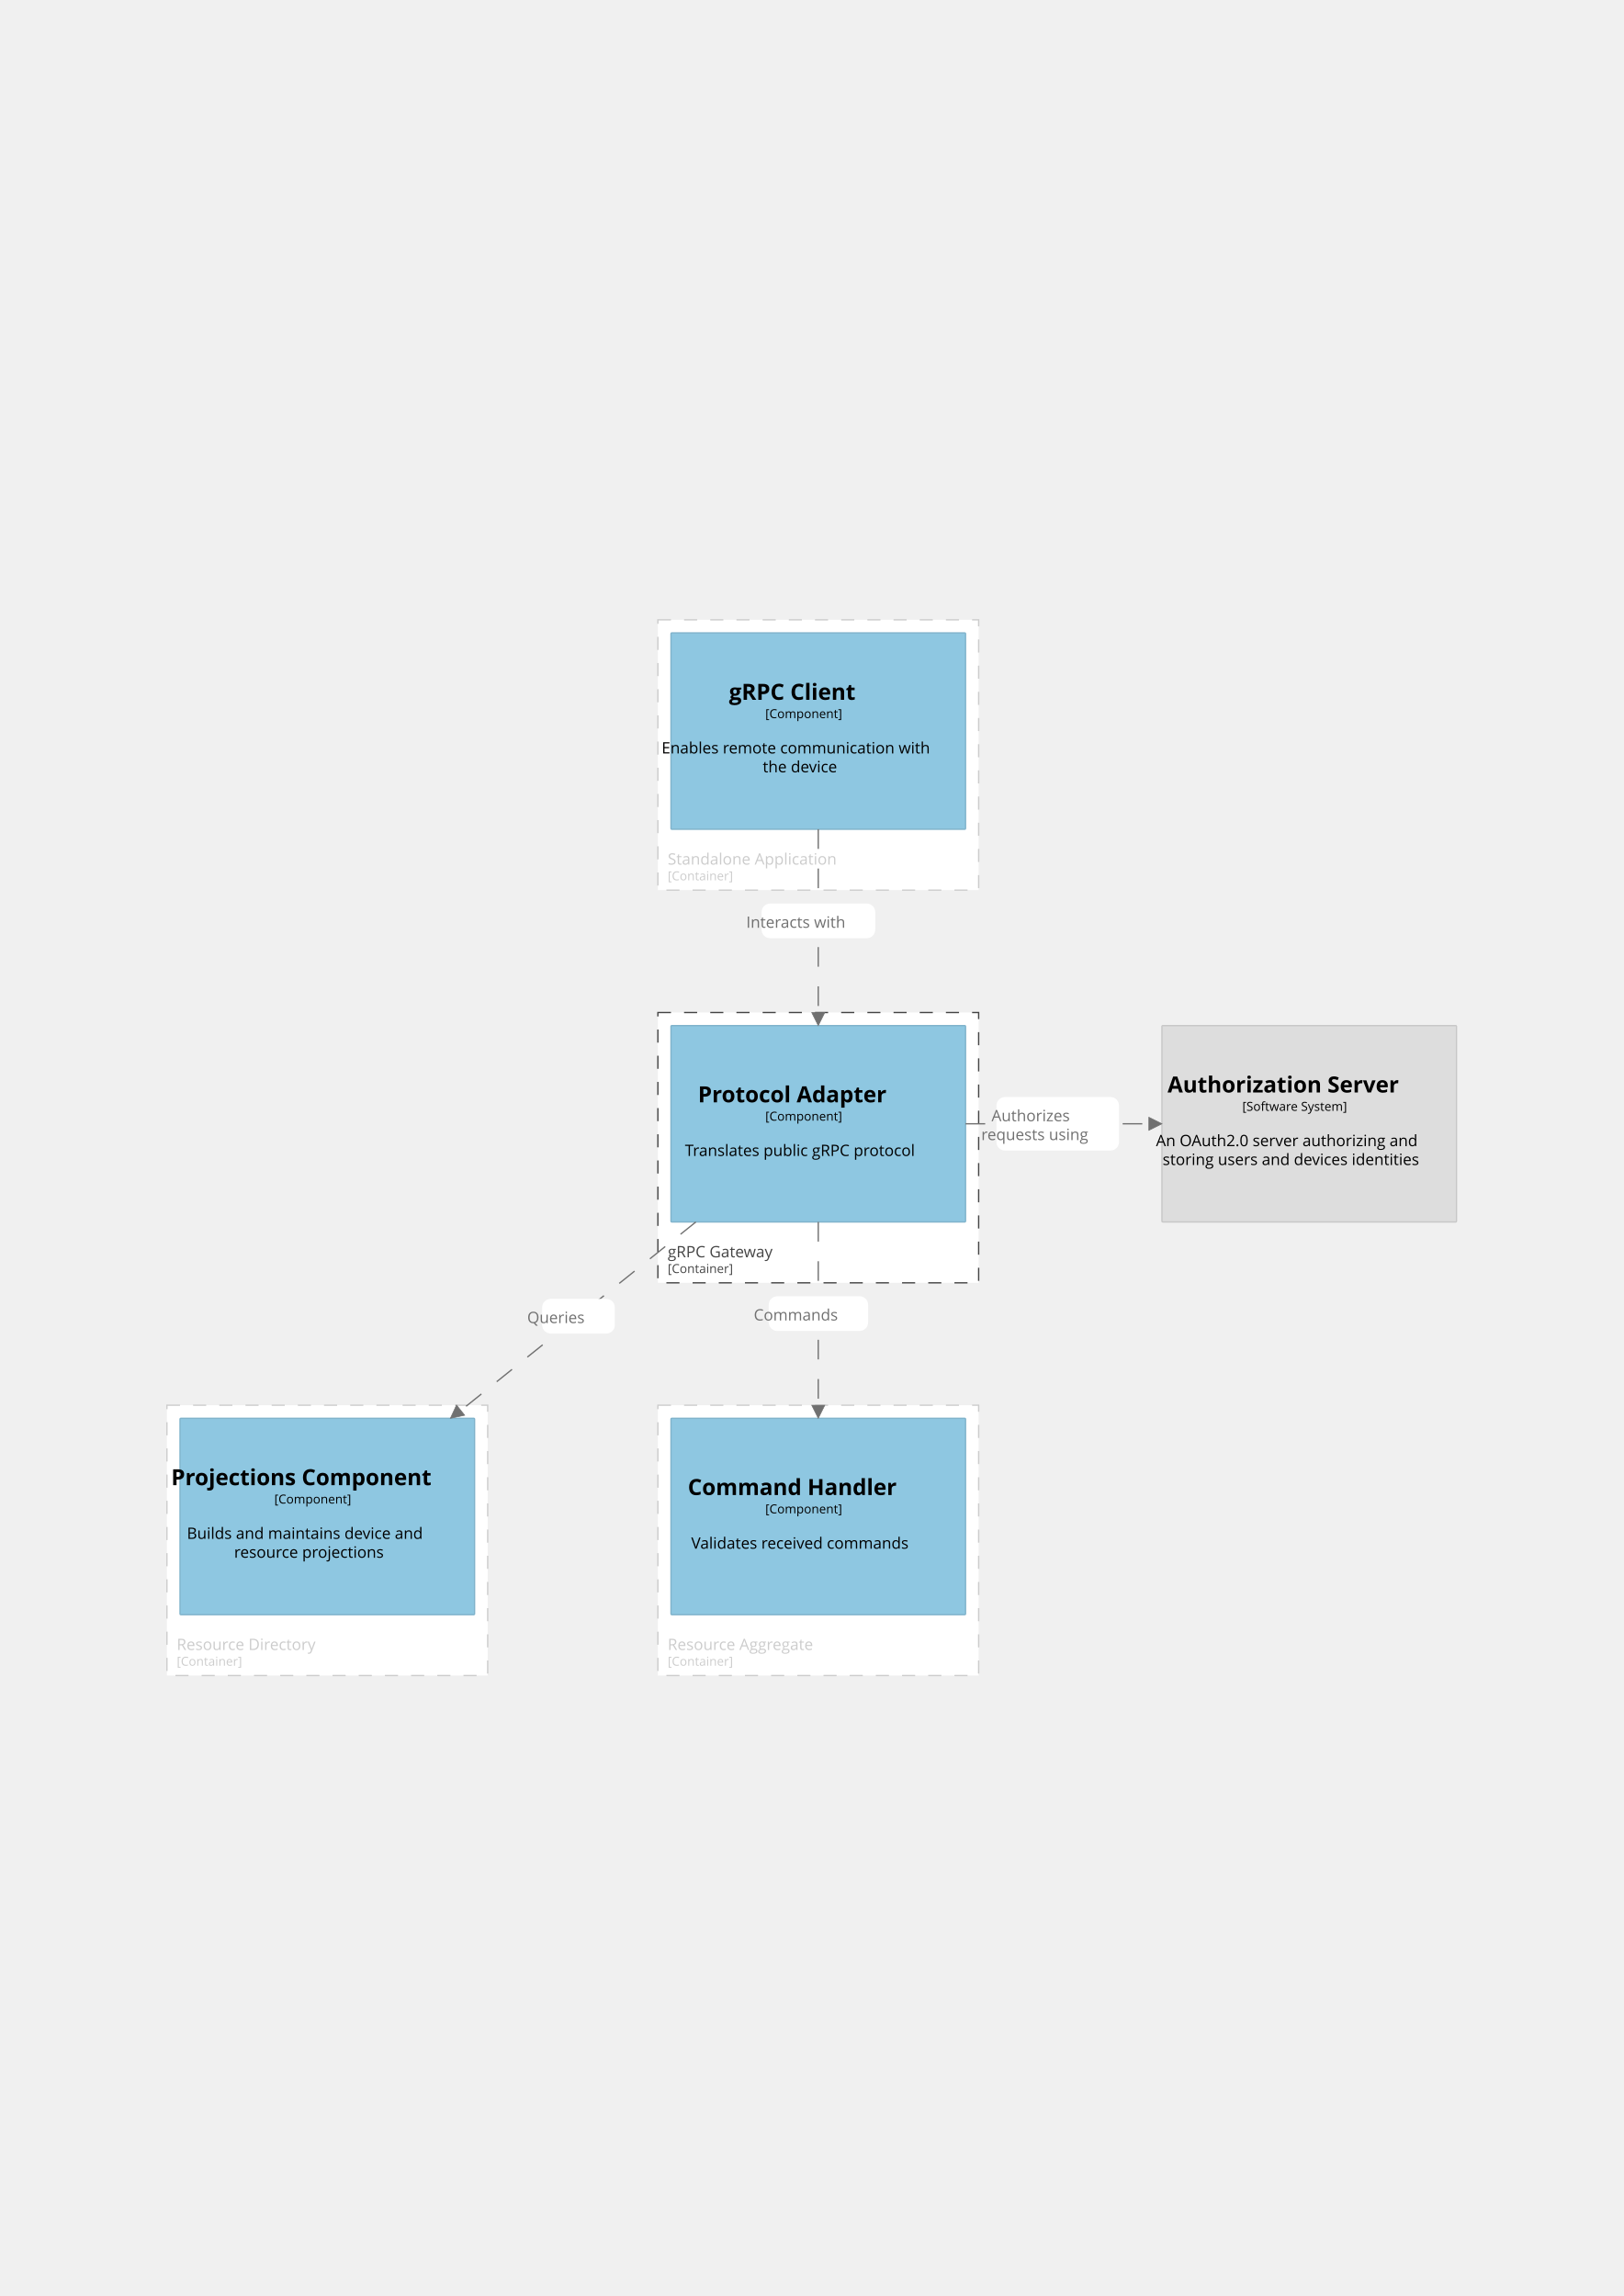
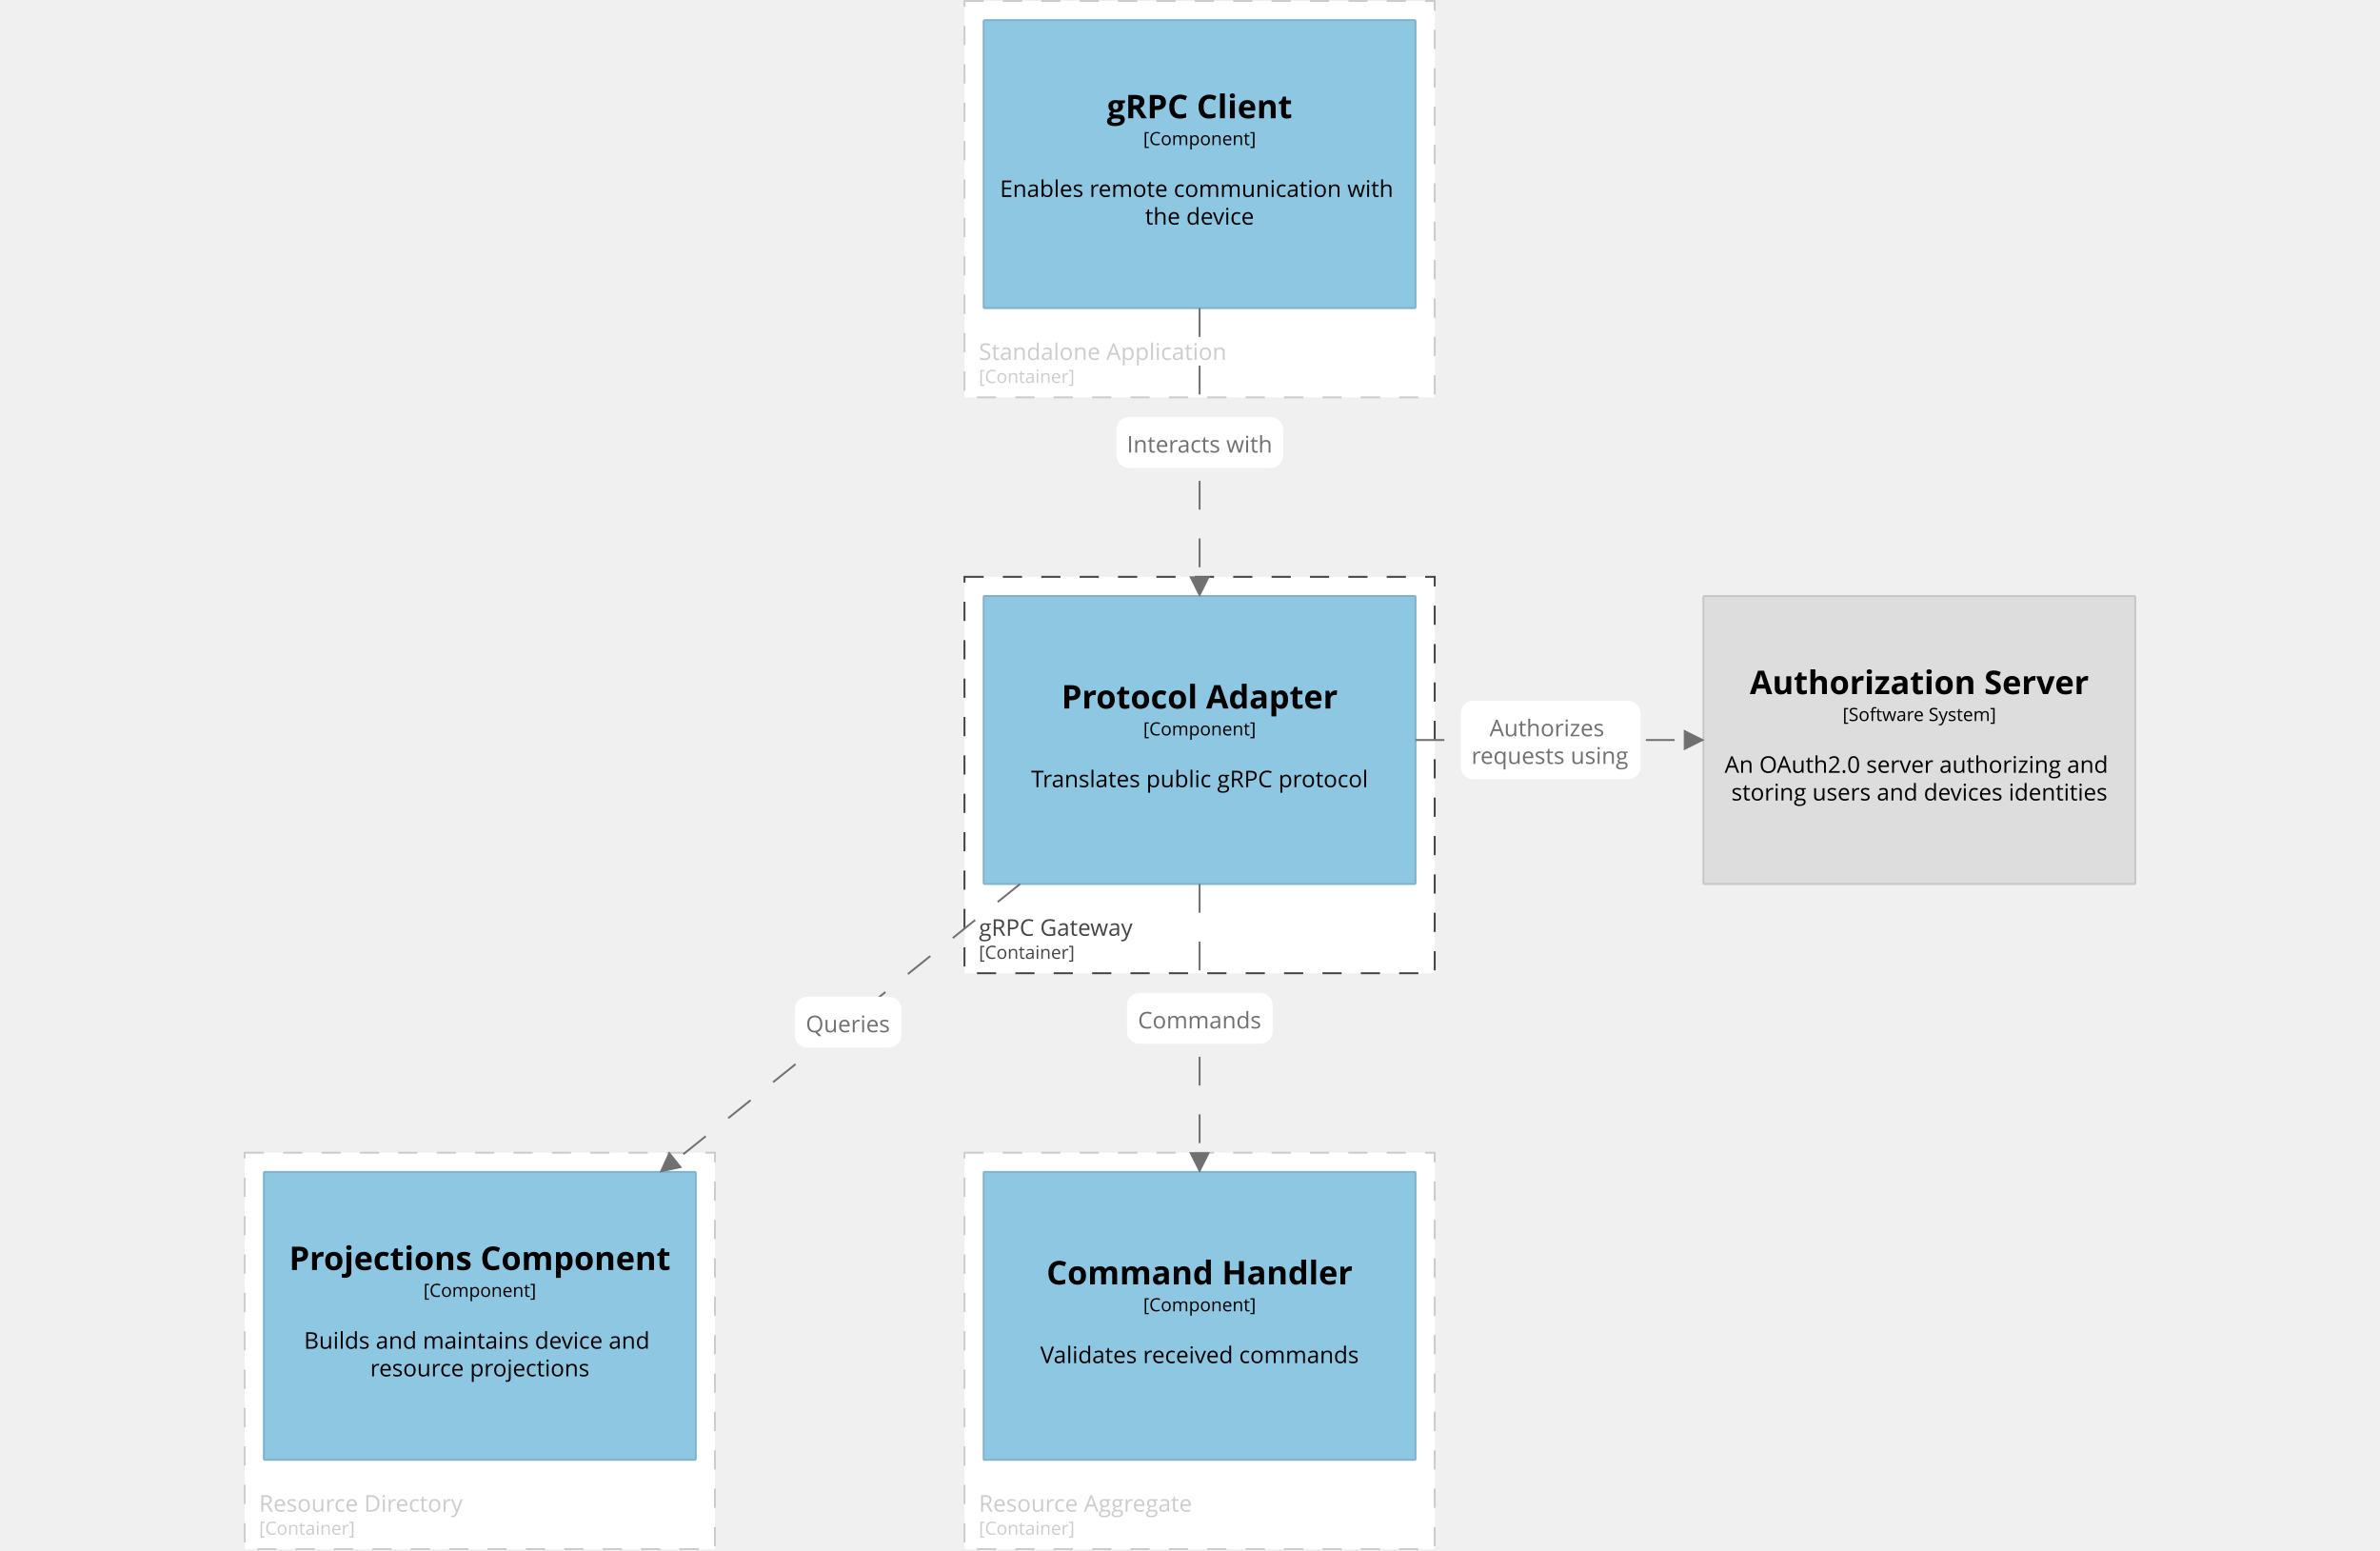
- <svg xmlns="http://www.w3.org/2000/svg" version="1.1" viewBox="0 0 2480 3508" style="background: #ffffff">
-   <g id="v-3" transform="matrix(1,0,0,1,0,0)">
-     <g id="j_436" transform="translate(20,3463)">
-       <g id="v-6936">
-         <text id="v-6937" font-size="22px" y="0.8em" xml:space="preserve" font-weight="normal" text-anchor="start" fill="#777777" pointer-events="none" font-family="Open Sans" transform="matrix(1,0,0,1,0,0)" display="none">
-           <tspan id="v-6938" dy="0em" x="0">Wednesday, December 16, 2020, 10:49 AM Central European Standard Time</tspan>
+ <svg xmlns="http://www.w3.org/2000/svg" viewBox="0 0 2480 1615">
+   <g transform="translate(1005 601)">
+     <rect width="490" height="413" rx="0" ry="0" fill="#fff" stroke="#444" stroke-width="2" stroke-dasharray="20, 20" pointer-events="none" />
+     <text font-size="24" y="374" fill="#444" x="10" pointer-events="visible" font-family="'Open Sans'" transform="translate(15)">
+       <tspan dy="0em" x="0">gRPC Gateway</tspan>
+     </text>
+     <text font-size="19" y="398" fill="#444" x="10" pointer-events="visible" font-family="'Open Sans'" transform="translate(15)">
+       <tspan dy="0em" x="0">[Container]</tspan>
+     </text>
+   </g>
+   <g transform="translate(1005 1)">
+     <rect width="490" height="413" rx="0" ry="0" fill="#fff" stroke="#ccc" stroke-width="2" stroke-dasharray="20, 20" pointer-events="none" />
+     <text font-size="24" y="374" fill="#ccc" x="10" pointer-events="visible" font-family="'Open Sans'" transform="translate(15)">
+       <tspan dy="0em" x="0">Standalone Application</tspan>
+     </text>
+     <text font-size="19" y="398" fill="#ccc" x="10" pointer-events="visible" font-family="'Open Sans'" transform="translate(15)">
+       <tspan dy="0em" x="0">[Container]</tspan>
+     </text>
+   </g>
+   <g transform="translate(1005 1201)">
+     <rect width="490" height="413" rx="0" ry="0" fill="#fff" stroke="#ccc" stroke-width="2" stroke-dasharray="20, 20" pointer-events="none" />
+     <text font-size="24" y="374" fill="#ccc" x="10" pointer-events="visible" font-family="'Open Sans'" transform="translate(15)">
+       <tspan dy="0em" x="0">Resource Aggregate</tspan>
+     </text>
+     <text font-size="19" y="398" fill="#ccc" x="10" pointer-events="visible" font-family="'Open Sans'" transform="translate(15)">
+       <tspan dy="0em" x="0">[Container]</tspan>
+     </text>
+   </g>
+   <g transform="translate(255 1201)">
+     <rect width="490" height="413" rx="0" ry="0" fill="#fff" stroke="#ccc" stroke-width="2" stroke-dasharray="20, 20" pointer-events="none" />
+     <text font-size="24" y="374" fill="#ccc" x="10" pointer-events="visible" font-family="'Open Sans'" transform="translate(15)">
+       <tspan dy="0em" x="0">Resource Directory</tspan>
+     </text>
+     <text font-size="19" y="398" fill="#ccc" x="10" pointer-events="visible" font-family="'Open Sans'" transform="translate(15)">
+       <tspan dy="0em" x="0">[Container]</tspan>
+     </text>
+   </g>
+   <g transform="translate(275 1221)">
+     <rect rx="1" ry="1" stroke="#80b3cb" stroke-width="2" pointer-events="visiblePainted" fill="#8ec7e1" width="450" height="300" />
+     <text font-size="34" y=".8em" font-weight="bold" text-anchor="middle" pointer-events="visible" font-family="'Open Sans'" transform="translate(225 75)">
+       <tspan dy="0em" x="0">Projections Component</tspan>
+     </text>
+     <text font-size="19" y=".8em" text-anchor="middle" font-family="'Open Sans'" transform="translate(225 115)">
+       <tspan dy="0em" x="0">[Component]</tspan>
+     </text>
+     <text font-size="24" y=".8em" text-anchor="middle" font-family="'Open Sans'" transform="translate(225 165)">
+       <tspan dy="0em" x="0">Builds and maintains device and</tspan>
+       <tspan dy="1.2em" x="0">resource projections</tspan>
+     </text>
+     <image />
+   </g>
+   <g transform="translate(1025 621)">
+     <rect rx="1" ry="1" stroke="#80b3cb" stroke-width="2" pointer-events="visiblePainted" fill="#8ec7e1" width="450" height="300" />
+     <text font-size="34" y=".8em" font-weight="bold" text-anchor="middle" pointer-events="visible" font-family="'Open Sans'" transform="translate(225 90)">
+       <tspan dy="0em" x="0">Protocol Adapter</tspan>
+     </text>
+     <text font-size="19" y=".8em" text-anchor="middle" font-family="'Open Sans'" transform="translate(225 130)">
+       <tspan dy="0em" x="0">[Component]</tspan>
+     </text>
+     <text font-size="24" y=".8em" text-anchor="middle" font-family="'Open Sans'" transform="translate(225 180)">
+       <tspan dy="0em" x="0">Translates public gRPC protocol</tspan>
+     </text>
+     <image />
+   </g>
+   <g transform="translate(1025 1221)">
+     <rect rx="1" ry="1" stroke="#80b3cb" stroke-width="2" pointer-events="visiblePainted" fill="#8ec7e1" width="450" height="300" />
+     <text font-size="34" y=".8em" font-weight="bold" text-anchor="middle" pointer-events="visible" font-family="'Open Sans'" transform="translate(225 90)">
+       <tspan dy="0em" x="0">Command Handler</tspan>
+     </text>
+     <text font-size="19" y=".8em" text-anchor="middle" font-family="'Open Sans'" transform="translate(225 130)">
+       <tspan dy="0em" x="0">[Component]</tspan>
+     </text>
+     <text font-size="24" y=".8em" text-anchor="middle" font-family="'Open Sans'" transform="translate(225 180)">
+       <tspan dy="0em" x="0">Validates received commands</tspan>
+     </text>
+     <image />
+   </g>
+   <g transform="translate(1775 621)">
+     <rect rx="1" ry="1" stroke="#c7c7c7" stroke-width="2" pointer-events="visiblePainted" fill="#ddd" width="450" height="300" />
+     <text font-size="34" y=".8em" font-weight="bold" text-anchor="middle" pointer-events="visible" font-family="'Open Sans'" transform="translate(225 75)">
+       <tspan dy="0em" x="0">Authorization Server</tspan>
+     </text>
+     <text font-size="19" y=".8em" text-anchor="middle" font-family="'Open Sans'" transform="translate(225 115)">
+       <tspan dy="0em" x="0">[Software System]</tspan>
+     </text>
+     <text font-size="24" y=".8em" text-anchor="middle" font-family="'Open Sans'" transform="translate(225 165)">
+       <tspan dy="0em" x="0">An OAuth2.0 server authorizing and</tspan>
+       <tspan dy="1.2em" x="0">storing users and devices identities</tspan>
+     </text>
+     <image />
+   </g>
+   <g transform="translate(1025 21)">
+     <rect rx="1" ry="1" stroke="#80b3cb" stroke-width="2" pointer-events="visiblePainted" fill="#8ec7e1" width="450" height="300" />
+     <text font-size="34" y=".8em" font-weight="bold" text-anchor="middle" pointer-events="visible" font-family="'Open Sans'" transform="translate(225 75)">
+       <tspan dy="0em" x="0">gRPC Client</tspan>
+     </text>
+     <text font-size="19" y=".8em" text-anchor="middle" font-family="'Open Sans'" transform="translate(225 115)">
+       <tspan dy="0em" x="0">[Component]</tspan>
+     </text>
+     <text font-size="24" y=".8em" text-anchor="middle" font-family="'Open Sans'" transform="translate(225 165)">
+       <tspan dy="0em" x="0">Enables remote communication with</tspan>
+       <tspan dy="1.2em" x="0">the device</tspan>
+     </text>
+     <image />
+   </g>
+   <g transform="translate(0 -946)">
+     <path stroke="#707070" stroke-width="2" stroke-dasharray="30, 30" fill="none" d="M1250 1867v280" />
+     <path fill="#707070" stroke="#707070" d="M1240 2147l10 20 10-20z" />
+     <path fill="none" d="M1250 1867v280" />
+     <g cursor="move">
+       <g transform="translate(1250 2007)" pointer-events="none">
+         <rect fill="#fff" rx="3" ry="3" stroke="#fff" stroke-width="20" width="131.9" height="33" transform="translate(-65.7 -16.5)" />
+         <text font-size="24" y=".8em" text-anchor="middle" fill="#707070" font-family="'Open Sans'" transform="translate(0 -8.7)">
+           <tspan dy="0em" x="0">Commands</tspan>
        </text>
      </g>
    </g>
-     <g id="j_435" transform="translate(20,3417)">
-       <g id="v-6932">
-         <text id="v-6933" font-size="36px" y="0.8em" xml:space="preserve" font-weight="normal" text-anchor="start" fill="#000000" pointer-events="none" font-family="Open Sans" transform="matrix(1,0,0,1,0,0)" display="none">
-           <tspan id="v-6934" dy="0em" x="0">Component diagram for plgd Cloud - gRPC Gateway</tspan>
+   </g>
+   <g transform="translate(0 -946)">
+     <path stroke="#707070" stroke-width="2" stroke-dasharray="30, 30" fill="none" d="M1063 1867l-359 288" />
+     <path fill="#707070" stroke="#707070" d="M697.37 2146.697L688 2167l21.864-4.685z" />
+     <path fill="none" d="M1063 1867l-359 288" />
+     <g cursor="move">
+       <g transform="translate(883.5 2011)" pointer-events="none">
+         <rect fill="#fff" rx="3" ry="3" stroke="#fff" stroke-width="20" width="91.05" height="33" transform="translate(-45.3 -16.5)" />
+         <text font-size="24" y=".8em" text-anchor="middle" fill="#707070" font-family="'Open Sans'" transform="translate(0 -8.7)">
+           <tspan dy="0em" x="0">Queries</tspan>
        </text>
      </g>
    </g>
-     <g id="j_422" transform="translate(1005,1547)" style="">
-       <g id="v-6736">
-         <rect id="v-6737" width="490" height="413" rx="0" ry="0" fill="#ffffff" stroke="#444444" stroke-width="2" stroke-dasharray="20,20" pointer-events="none" />
-         <text id="v-6738" font-size="24px" y="374" xml:space="preserve" font-weight="normal" fill="#444444" x="10" text-anchor="start" pointer-events="visible" font-family="Open Sans" transform="matrix(1,0,0,1,15,0)">
-           <tspan id="v-6740" dy="0em" x="0">gRPC Gateway</tspan>
-         </text>
-         <text id="v-6739" font-size="19px" y="398" xml:space="preserve" font-weight="normal" fill="#444444" x="10" text-anchor="start" pointer-events="visible" font-family="Open Sans" transform="matrix(1,0,0,1,15,0)">
-           <tspan id="v-6741" dy="0em" x="0">[Container]</tspan>
+   </g>
+   <g transform="translate(0 -946)">
+     <path stroke="#707070" stroke-width="2" stroke-dasharray="30, 30" fill="none" d="M1475 1717h280" />
+     <path fill="#707070" stroke="#707070" d="M1755 1727l20-10-20-10z" />
+     <path fill="none" d="M1475 1717h280" />
+     <g cursor="move">
+       <g transform="translate(1615 1717)" pointer-events="none">
+         <rect fill="#fff" rx="3" ry="3" stroke="#fff" stroke-width="20" width="167.25" height="61.8" transform="translate(-82.8 -30.9)" />
+         <text font-size="24" y=".8em" text-anchor="middle" fill="#707070" font-family="'Open Sans'" transform="translate(0 -23.1)">
+           <tspan dy="0em" x="0">Authorizes</tspan>
+           <tspan dy="1.2em" x="0">requests using</tspan>
        </text>
      </g>
    </g>
-     <g id="j_430" transform="translate(1005,947)" style="">
-       <g id="v-6831">
-         <rect id="v-6832" width="490" height="413" rx="0" ry="0" fill="#ffffff" stroke="#cccccc" stroke-width="2" stroke-dasharray="20,20" pointer-events="none" />
-         <text id="v-6833" font-size="24px" y="374" xml:space="preserve" font-weight="normal" fill="#cccccc" x="10" text-anchor="start" pointer-events="visible" font-family="Open Sans" transform="matrix(1,0,0,1,15,0)">
-           <tspan id="v-6835" dy="0em" x="0">Standalone Application</tspan>
-         </text>
-         <text id="v-6834" font-size="19px" y="398" xml:space="preserve" font-weight="normal" fill="#cccccc" x="10" text-anchor="start" pointer-events="visible" font-family="Open Sans" transform="matrix(1,0,0,1,15,0)">
-           <tspan id="v-6836" dy="0em" x="0">[Container]</tspan>
+   </g>
+   <g transform="translate(0 -946)">
+     <path stroke="#707070" stroke-width="2" stroke-dasharray="30, 30" fill="none" d="M1250 1267v280" />
+     <path fill="#707070" stroke="#707070" d="M1240 1547l10 20 10-20z" />
+     <path fill="none" d="M1250 1267v280" />
+     <g cursor="move">
+       <g transform="translate(1250 1407)" pointer-events="none">
+         <rect fill="#fff" rx="3" ry="3" stroke="#fff" stroke-width="20" width="153.65" height="33" transform="translate(-76.6 -16.5)" />
+         <text font-size="24" y=".8em" text-anchor="middle" fill="#707070" font-family="'Open Sans'" transform="translate(0 -8.7)">
+           <tspan dy="0em" x="0">Interacts with</tspan>
        </text>
      </g>
    </g>
-     <g id="j_427" transform="translate(1005,2147)" style="">
-       <g id="v-6793">
-         <rect id="v-6794" width="490" height="413" rx="0" ry="0" fill="#ffffff" stroke="#cccccc" stroke-width="2" stroke-dasharray="20,20" pointer-events="none" />
-         <text id="v-6795" font-size="24px" y="374" xml:space="preserve" font-weight="normal" fill="#cccccc" x="10" text-anchor="start" pointer-events="visible" font-family="Open Sans" transform="matrix(1,0,0,1,15,0)">
-           <tspan id="v-6797" dy="0em" x="0">Resource Aggregate</tspan>
-         </text>
-         <text id="v-6796" font-size="19px" y="398" xml:space="preserve" font-weight="normal" fill="#cccccc" x="10" text-anchor="start" pointer-events="visible" font-family="Open Sans" transform="matrix(1,0,0,1,15,0)">
-           <tspan id="v-6798" dy="0em" x="0">[Container]</tspan>
-         </text>
-       </g>
-     </g>
-     <g id="j_424" transform="translate(255,2147)" style="">
-       <g id="v-6759">
-         <rect id="v-6760" width="490" height="413" rx="0" ry="0" fill="#ffffff" stroke="#cccccc" stroke-width="2" stroke-dasharray="20,20" pointer-events="none" />
-         <text id="v-6761" font-size="24px" y="374" xml:space="preserve" font-weight="normal" fill="#cccccc" x="10" text-anchor="start" pointer-events="visible" font-family="Open Sans" transform="matrix(1,0,0,1,15,0)">
-           <tspan id="v-6763" dy="0em" x="0">Resource Directory</tspan>
-         </text>
-         <text id="v-6762" font-size="19px" y="398" xml:space="preserve" font-weight="normal" fill="#cccccc" x="10" text-anchor="start" pointer-events="visible" font-family="Open Sans" transform="matrix(1,0,0,1,15,0)">
-           <tspan id="v-6764" dy="0em" x="0">[Container]</tspan>
-         </text>
-       </g>
-     </g>
-     <g id="j_423" transform="translate(275,2167)" style="">
-       <g id="v-6747" style="opacity: 1;">
-         <rect id="v-6748" rx="1" ry="1" stroke="#80b3cb" stroke-width="2" pointer-events="visiblePainted" fill="#8ec7e1" width="450" height="300" />
-         <text id="v-6749" font-size="34" y="0.8em" xml:space="preserve" font-weight="bold" text-anchor="middle" pointer-events="visible" font-family="Open Sans" fill="#000000" transform="matrix(1,0,0,1,225,75)">
-           <tspan id="v-6754" dy="0em" x="0">Projections Component</tspan>
-         </text>
-         <text id="v-6750" font-size="19" y="0.8em" xml:space="preserve" text-anchor="middle" font-family="Open Sans" fill="#000000" transform="matrix(1,0,0,1,225,115)">
-           <tspan id="v-6755" dy="0em" x="0">[Component]</tspan>
-         </text>
-         <text id="v-6751" font-size="24" y="0.8em" xml:space="preserve" text-anchor="middle" font-family="Open Sans" fill="#000000" transform="matrix(1,0,0,1,225,165)">
-           <tspan id="v-6756" dy="0em" x="0">Builds and maintains device and</tspan>
-           <tspan id="v-6757" dy="1.2em" x="0">resource projections</tspan>
-         </text>
-         <text id="v-6752" font-weight="bold" text-anchor="middle" font-family="Open Sans" fill="#000000" font-size="24" transform="matrix(1,0,0,1,225,270)" y="0.8em" xml:space="preserve" display="none">
-           <tspan id="v-6765" dy="0em" x="0">#</tspan>
-         </text>
-         <image id="v-6753" />
-       </g>
-     </g>
-     <g id="j_425" transform="translate(1025,1567)" style="">
-       <g id="v-6769" style="opacity: 1;">
-         <rect id="v-6770" rx="1" ry="1" stroke="#80b3cb" stroke-width="2" pointer-events="visiblePainted" fill="#8ec7e1" width="450" height="300" />
-         <text id="v-6771" font-size="34" y="0.8em" xml:space="preserve" font-weight="bold" text-anchor="middle" pointer-events="visible" font-family="Open Sans" fill="#000000" transform="matrix(1,0,0,1,225,90)">
-           <tspan id="v-6776" dy="0em" x="0">Protocol Adapter</tspan>
-         </text>
-         <text id="v-6772" font-size="19" y="0.8em" xml:space="preserve" text-anchor="middle" font-family="Open Sans" fill="#000000" transform="matrix(1,0,0,1,225,130)">
-           <tspan id="v-6777" dy="0em" x="0">[Component]</tspan>
-         </text>
-         <text id="v-6773" font-size="24" y="0.8em" xml:space="preserve" text-anchor="middle" font-family="Open Sans" fill="#000000" transform="matrix(1,0,0,1,225,180)">
-           <tspan id="v-6778" dy="0em" x="0">Translates public gRPC protocol</tspan>
-         </text>
-         <text id="v-6774" font-weight="bold" text-anchor="middle" font-family="Open Sans" fill="#000000" font-size="24" transform="matrix(1,0,0,1,225,270)" display="none" />
-         <image id="v-6775" />
-       </g>
-     </g>
-     <g id="j_426" transform="translate(1025,2167)" style="">
-       <g id="v-6782" style="opacity: 1;">
-         <rect id="v-6783" rx="1" ry="1" stroke="#80b3cb" stroke-width="2" pointer-events="visiblePainted" fill="#8ec7e1" width="450" height="300" />
-         <text id="v-6784" font-size="34" y="0.8em" xml:space="preserve" font-weight="bold" text-anchor="middle" pointer-events="visible" font-family="Open Sans" fill="#000000" transform="matrix(1,0,0,1,225,90)">
-           <tspan id="v-6789" dy="0em" x="0">Command Handler</tspan>
-         </text>
-         <text id="v-6785" font-size="19" y="0.8em" xml:space="preserve" text-anchor="middle" font-family="Open Sans" fill="#000000" transform="matrix(1,0,0,1,225,130)">
-           <tspan id="v-6790" dy="0em" x="0">[Component]</tspan>
-         </text>
-         <text id="v-6786" font-size="24" y="0.8em" xml:space="preserve" text-anchor="middle" font-family="Open Sans" fill="#000000" transform="matrix(1,0,0,1,225,180)">
-           <tspan id="v-6791" dy="0em" x="0">Validates received commands</tspan>
-         </text>
-         <text id="v-6787" font-weight="bold" text-anchor="middle" font-family="Open Sans" fill="#000000" font-size="24" transform="matrix(1,0,0,1,225,270)" display="none" />
-         <image id="v-6788" />
-       </g>
-     </g>
-     <g id="j_428" transform="translate(1775,1567)" style="">
-       <g id="v-6804" style="opacity: 1;">
-         <rect id="v-6805" rx="1" ry="1" stroke="#c7c7c7" stroke-width="2" pointer-events="visiblePainted" fill="#dddddd" width="450" height="300" />
-         <text id="v-6806" font-size="34" y="0.8em" xml:space="preserve" font-weight="bold" text-anchor="middle" pointer-events="visible" font-family="Open Sans" fill="#000000" transform="matrix(1,0,0,1,225,75)">
-           <tspan id="v-6811" dy="0em" x="0">Authorization Server</tspan>
-         </text>
-         <text id="v-6807" font-size="19" y="0.8em" xml:space="preserve" text-anchor="middle" font-family="Open Sans" fill="#000000" transform="matrix(1,0,0,1,225,115)">
-           <tspan id="v-6812" dy="0em" x="0">[Software System]</tspan>
-         </text>
-         <text id="v-6808" font-size="24" y="0.8em" xml:space="preserve" text-anchor="middle" font-family="Open Sans" fill="#000000" transform="matrix(1,0,0,1,225,165)">
-           <tspan id="v-6813" dy="0em" x="0">An OAuth2.0 server authorizing and</tspan>
-           <tspan id="v-6814" dy="1.2em" x="0">storing users and devices identities</tspan>
-         </text>
-         <text id="v-6809" font-weight="bold" text-anchor="middle" font-family="Open Sans" fill="#000000" font-size="24" transform="matrix(1,0,0,1,225,270)" y="0.8em" display="none" xml:space="preserve">
-           <tspan id="v-6815" dy="0em" x="0" style="fill-opacity: 0; stroke-opacity: 0;">-</tspan>
-         </text>
-         <image id="v-6810" />
-       </g>
-     </g>
-     <g id="j_429" transform="translate(1025,967)" style="">
-       <g id="v-6819" style="opacity: 1;">
-         <rect id="v-6820" rx="1" ry="1" stroke="#80b3cb" stroke-width="2" pointer-events="visiblePainted" fill="#8ec7e1" width="450" height="300" />
-         <text id="v-6821" font-size="34" y="0.8em" xml:space="preserve" font-weight="bold" text-anchor="middle" pointer-events="visible" font-family="Open Sans" fill="#000000" transform="matrix(1,0,0,1,225,75)">
-           <tspan id="v-6826" dy="0em" x="0">gRPC Client</tspan>
-         </text>
-         <text id="v-6822" font-size="19" y="0.8em" xml:space="preserve" text-anchor="middle" font-family="Open Sans" fill="#000000" transform="matrix(1,0,0,1,225,115)">
-           <tspan id="v-6827" dy="0em" x="0">[Component]</tspan>
-         </text>
-         <text id="v-6823" font-size="24" y="0.8em" xml:space="preserve" text-anchor="middle" font-family="Open Sans" fill="#000000" transform="matrix(1,0,0,1,225,165)">
-           <tspan id="v-6828" dy="0em" x="0">Enables remote communication with</tspan>
-           <tspan id="v-6829" dy="1.2em" x="0">the device</tspan>
-         </text>
-         <text id="v-6824" font-weight="bold" text-anchor="middle" font-family="Open Sans" fill="#000000" font-size="24" transform="matrix(1,0,0,1,225,270)" y="0.8em" xml:space="preserve" display="none">
-           <tspan id="v-6837" dy="0em" x="0">#</tspan>
-         </text>
-         <image id="v-6825" />
-       </g>
-     </g>
-     <g id="j_431">
-       <path stroke="#707070" id="v-6855" stroke-width="2" stroke-dasharray="30 30" fill="none" d="M 1250 1867 1250 2147" style="opacity: 1;" />
-       <path fill="black" stroke="black" transform="translate(1250,1867) scale(1,1) rotate(-270)" />
-       <path fill="#707070" stroke="#707070" id="v-6857" d="M 20 0 L 0 10 L 20 20 z" transform="translate(1240,2167) scale(1,1) rotate(-90)" style="opacity: 1;" />
-       <path id="v-6856" fill="none" d="M 1250 1867 1250 2147" style="" />
-       <g>
-         <g id="v-6843" label-idx="0" cursor="move" transform="translate(1250, 2007)" style="opacity: 1;">
-           <rect id="v-6845" fill="#ffffff" rx="3" ry="3" stroke="#ffffff" stroke-width="20px" pointer-events="none" width="131.9" height="33" transform="matrix(1,0,0,1,-65.7,-16.5)" />
-           <text id="v-6844" font-size="24px" y="0.8em" xml:space="preserve" text-anchor="middle" pointer-events="none" fill="#707070" font-family="Open Sans" font-weight="normal" transform="matrix(1,0,0,1,0,-8.7)">
-             <tspan id="v-6846" dy="0em" x="0">Commands</tspan>
-           </text>
-         </g>
-         <g id="v-6847" label-idx="1" cursor="move" transform="translate(1250, 2038.2)" style="opacity: 1;">
-           <rect id="v-6849" fill="#ffffff" rx="3" ry="3" pointer-events="none" width="0" height="0" transform="matrix(1,0,0,1,0,0)" />
-           <text id="v-6848" font-size="19px" y="0.8em" display="none" xml:space="preserve" text-anchor="middle" pointer-events="none" fill="#707070" font-family="Open Sans" font-weight="normal" transform="matrix(1,0,0,1,0,0)">
-             <tspan id="v-6850" dy="0em" x="0" style="fill-opacity: 0; stroke-opacity: 0;">-</tspan>
-           </text>
-         </g>
-         <g id="v-6851" label-idx="2" cursor="move" transform="translate(1250, 2062.2)" style="opacity: 1;">
-           <rect id="v-6853" fill="#ffffff" rx="3" ry="3" pointer-events="none" display="none" width="0" height="0" transform="matrix(1,0,0,1,0,0)" />
-           <text id="v-6852" font-size="19px" y="0.8em" display="none" xml:space="preserve" text-anchor="middle" pointer-events="none" fill="#707070" font-family="Open Sans" font-weight="normal" transform="matrix(1,0,0,1,0,0)">
-             <tspan id="v-6854" dy="0em" x="0" style="fill-opacity: 0; stroke-opacity: 0;">-</tspan>
-           </text>
-         </g>
-       </g>
-       <g display="none" />
-       <g id="v-6859" display="none">
-         <g id="v-6840">
-           <path end="source" d="M 26 0 L 0 13 L 26 26 z" />
-         </g>
-         <g id="v-6841">
-           <path end="target" d="M 26 0 L 0 13 L 26 26 z" />
-         </g>
-       </g>
-       <g id="v-6858" display="none">
-         <g id="v-6839" transform="translate(1250, 1907) ">
-           <g event="remove">
-             <circle r="11" />
-             <path transform="scale(.8) translate(-16, -16)" d="M24.778,21.419 19.276,15.917 24.777,10.415 21.949,7.585 16.447,13.087 10.945,7.585 8.117,10.415 13.618,15.917 8.116,21.419 10.946,24.248 16.447,18.746 21.948,24.248z" />
-           </g>
-           <g event="link:options">
-             <circle r="11" transform="translate(25)" />
-             <path fill="white" transform="scale(.55) translate(29, -16)" d="M31.229,17.736c0.064-0.571,0.104-1.148,0.104-1.736s-0.04-1.166-0.104-1.737l-4.377-1.557c-0.218-0.716-0.504-1.401-0.851-2.05l1.993-4.192c-0.725-0.91-1.549-1.734-2.458-2.459l-4.193,1.994c-0.647-0.347-1.334-0.632-2.049-0.849l-1.558-4.378C17.165,0.708,16.588,0.667,16,0.667s-1.166,0.041-1.737,0.105L12.707,5.15c-0.716,0.217-1.401,0.502-2.05,0.849L6.464,4.005C5.554,4.73,4.73,5.554,4.005,6.464l1.994,4.192c-0.347,0.648-0.632,1.334-0.849,2.05l-4.378,1.557C0.708,14.834,0.667,15.412,0.667,16s0.041,1.165,0.105,1.736l4.378,1.558c0.217,0.715,0.502,1.401,0.849,2.049l-1.994,4.193c0.725,0.909,1.549,1.733,2.459,2.458l4.192-1.993c0.648,0.347,1.334,0.633,2.05,0.851l1.557,4.377c0.571,0.064,1.148,0.104,1.737,0.104c0.588,0,1.165-0.04,1.736-0.104l1.558-4.377c0.715-0.218,1.399-0.504,2.049-0.851l4.193,1.993c0.909-0.725,1.733-1.549,2.458-2.458l-1.993-4.193c0.347-0.647,0.633-1.334,0.851-2.049L31.229,17.736zM16,20.871c-2.69,0-4.872-2.182-4.872-4.871c0-2.69,2.182-4.872,4.872-4.872c2.689,0,4.871,2.182,4.871,4.872C20.871,18.689,18.689,20.871,16,20.871z" />
-           </g>
-         </g>
-       </g>
-     </g>
-     <g id="j_432">
-       <path stroke="#707070" id="v-6877" stroke-width="2" stroke-dasharray="30 30" fill="none" d="M 1063 1867 704 2155" style="opacity: 1;" />
-       <path fill="black" stroke="black" transform="translate(1063,1867) scale(1,1) rotate(-218.6598)" />
-       <path fill="#707070" stroke="#707070" id="v-6879" d="M 20 0 L 0 10 L 20 20 z" transform="translate(681.7531,2159.191) scale(1,1) rotate(-38.65981)" style="opacity: 1;" />
-       <path id="v-6878" fill="none" d="M 1063 1867 704 2155" style="" />
-       <g>
-         <g id="v-6865" label-idx="0" cursor="move" transform="translate(883.5, 2011)" style="opacity: 1;">
-           <rect id="v-6867" fill="#ffffff" rx="3" ry="3" stroke="#ffffff" stroke-width="20px" pointer-events="none" width="91.05" height="33" transform="matrix(1,0,0,1,-45.3,-16.5)" />
-           <text id="v-6866" font-size="24px" y="0.8em" xml:space="preserve" text-anchor="middle" pointer-events="none" fill="#707070" font-family="Open Sans" font-weight="normal" transform="matrix(1,0,0,1,0,-8.7)">
-             <tspan id="v-6868" dy="0em" x="0">Queries</tspan>
-           </text>
-         </g>
-         <g id="v-6869" label-idx="1" cursor="move" transform="translate(883.5, 2042.2)" style="opacity: 1;">
-           <rect id="v-6871" fill="#ffffff" rx="3" ry="3" pointer-events="none" width="0" height="0" transform="matrix(1,0,0,1,0,0)" />
-           <text id="v-6870" font-size="19px" y="0.8em" display="none" xml:space="preserve" text-anchor="middle" pointer-events="none" fill="#707070" font-family="Open Sans" font-weight="normal" transform="matrix(1,0,0,1,0,0)">
-             <tspan id="v-6872" dy="0em" x="0" style="fill-opacity: 0; stroke-opacity: 0;">-</tspan>
-           </text>
-         </g>
-         <g id="v-6873" label-idx="2" cursor="move" transform="translate(883.5, 2066.2)" style="opacity: 1;">
-           <rect id="v-6875" fill="#ffffff" rx="3" ry="3" pointer-events="none" display="none" width="0" height="0" transform="matrix(1,0,0,1,0,0)" />
-           <text id="v-6874" font-size="19px" y="0.8em" display="none" xml:space="preserve" text-anchor="middle" pointer-events="none" fill="#707070" font-family="Open Sans" font-weight="normal" transform="matrix(1,0,0,1,0,0)">
-             <tspan id="v-6876" dy="0em" x="0" style="fill-opacity: 0; stroke-opacity: 0;">-</tspan>
-           </text>
-         </g>
-       </g>
-       <g display="none" />
-       <g id="v-6881" display="none">
-         <g id="v-6862">
-           <path end="source" d="M 26 0 L 0 13 L 26 26 z" />
-         </g>
-         <g id="v-6863">
-           <path end="target" d="M 26 0 L 0 13 L 26 26 z" />
-         </g>
-       </g>
-       <g id="v-6880" display="none">
-         <g id="v-6861" transform="translate(1031.799, 1892.03) ">
-           <g event="remove">
-             <circle r="11" />
-             <path transform="scale(.8) translate(-16, -16)" d="M24.778,21.419 19.276,15.917 24.777,10.415 21.949,7.585 16.447,13.087 10.945,7.585 8.117,10.415 13.618,15.917 8.116,21.419 10.946,24.248 16.447,18.746 21.948,24.248z" />
-           </g>
-           <g event="link:options">
-             <circle r="11" transform="translate(25)" />
-             <path fill="white" transform="scale(.55) translate(29, -16)" d="M31.229,17.736c0.064-0.571,0.104-1.148,0.104-1.736s-0.04-1.166-0.104-1.737l-4.377-1.557c-0.218-0.716-0.504-1.401-0.851-2.05l1.993-4.192c-0.725-0.91-1.549-1.734-2.458-2.459l-4.193,1.994c-0.647-0.347-1.334-0.632-2.049-0.849l-1.558-4.378C17.165,0.708,16.588,0.667,16,0.667s-1.166,0.041-1.737,0.105L12.707,5.15c-0.716,0.217-1.401,0.502-2.05,0.849L6.464,4.005C5.554,4.73,4.73,5.554,4.005,6.464l1.994,4.192c-0.347,0.648-0.632,1.334-0.849,2.05l-4.378,1.557C0.708,14.834,0.667,15.412,0.667,16s0.041,1.165,0.105,1.736l4.378,1.558c0.217,0.715,0.502,1.401,0.849,2.049l-1.994,4.193c0.725,0.909,1.549,1.733,2.459,2.458l4.192-1.993c0.648,0.347,1.334,0.633,2.05,0.851l1.557,4.377c0.571,0.064,1.148,0.104,1.737,0.104c0.588,0,1.165-0.04,1.736-0.104l1.558-4.377c0.715-0.218,1.399-0.504,2.049-0.851l4.193,1.993c0.909-0.725,1.733-1.549,2.458-2.458l-1.993-4.193c0.347-0.647,0.633-1.334,0.851-2.049L31.229,17.736zM16,20.871c-2.69,0-4.872-2.182-4.872-4.871c0-2.69,2.182-4.872,4.872-4.872c2.689,0,4.871,2.182,4.871,4.872C20.871,18.689,18.689,20.871,16,20.871z" />
-           </g>
-         </g>
-       </g>
-     </g>
-     <g id="j_433">
-       <path stroke="#707070" id="v-6902" stroke-width="2" stroke-dasharray="30 30" fill="none" d="M 1475 1717 1755 1717" style="opacity: 1;" />
-       <path fill="black" stroke="black" transform="translate(1475,1717) scale(1,1) rotate(0)" />
-       <path fill="#707070" stroke="#707070" id="v-6904" d="M 20 0 L 0 10 L 20 20 z" transform="translate(1775,1727) scale(1,1) rotate(-180)" style="opacity: 1;" />
-       <path id="v-6903" fill="none" d="M 1475 1717 1755 1717" style="" />
-       <g>
-         <g id="v-6889" label-idx="0" cursor="move" transform="translate(1615, 1717)" style="opacity: 1;">
-           <rect id="v-6891" fill="#ffffff" rx="3" ry="3" stroke="#ffffff" stroke-width="20px" pointer-events="none" width="167.25" height="61.8" transform="matrix(1,0,0,1,-82.8,-30.9)" />
-           <text id="v-6890" font-size="24px" y="0.8em" xml:space="preserve" text-anchor="middle" pointer-events="none" fill="#707070" font-family="Open Sans" font-weight="normal" transform="matrix(1,0,0,1,0,-23.1)">
-             <tspan id="v-6892" dy="0em" x="0">Authorizes</tspan>
-             <tspan id="v-6893" dy="1.2em" x="0">requests using</tspan>
-           </text>
-         </g>
-         <g id="v-6894" label-idx="1" cursor="move" transform="translate(1615, 1760.2)" style="opacity: 1;">
-           <rect id="v-6896" fill="#ffffff" rx="3" ry="3" pointer-events="none" width="0" height="0" transform="matrix(1,0,0,1,0,0)" />
-           <text id="v-6895" font-size="19px" y="0.8em" display="none" xml:space="preserve" text-anchor="middle" pointer-events="none" fill="#707070" font-family="Open Sans" font-weight="normal" transform="matrix(1,0,0,1,0,0)">
-             <tspan id="v-6897" dy="0em" x="0" style="fill-opacity: 0; stroke-opacity: 0;">-</tspan>
-           </text>
-         </g>
-         <g id="v-6898" label-idx="2" cursor="move" transform="translate(1615, 1784.2)" style="opacity: 1;">
-           <rect id="v-6900" fill="#ffffff" rx="3" ry="3" pointer-events="none" display="none" width="0" height="0" transform="matrix(1,0,0,1,0,0)" />
-           <text id="v-6899" font-size="19px" y="0.8em" display="none" xml:space="preserve" text-anchor="middle" pointer-events="none" fill="#707070" font-family="Open Sans" font-weight="normal" transform="matrix(1,0,0,1,0,0)">
-             <tspan id="v-6901" dy="0em" x="0" style="fill-opacity: 0; stroke-opacity: 0;">-</tspan>
-           </text>
-         </g>
-       </g>
-       <g display="none" />
-       <g id="v-6906" display="none">
-         <g id="v-6886">
-           <path end="source" d="M 26 0 L 0 13 L 26 26 z" />
-         </g>
-         <g id="v-6887">
-           <path end="target" d="M 26 0 L 0 13 L 26 26 z" />
-         </g>
-       </g>
-       <g id="v-6905" display="none">
-         <g id="v-6885" transform="translate(1515, 1717) ">
-           <g event="remove">
-             <circle r="11" />
-             <path transform="scale(.8) translate(-16, -16)" d="M24.778,21.419 19.276,15.917 24.777,10.415 21.949,7.585 16.447,13.087 10.945,7.585 8.117,10.415 13.618,15.917 8.116,21.419 10.946,24.248 16.447,18.746 21.948,24.248z" />
-           </g>
-           <g event="link:options">
-             <circle r="11" transform="translate(25)" />
-             <path fill="white" transform="scale(.55) translate(29, -16)" d="M31.229,17.736c0.064-0.571,0.104-1.148,0.104-1.736s-0.04-1.166-0.104-1.737l-4.377-1.557c-0.218-0.716-0.504-1.401-0.851-2.05l1.993-4.192c-0.725-0.91-1.549-1.734-2.458-2.459l-4.193,1.994c-0.647-0.347-1.334-0.632-2.049-0.849l-1.558-4.378C17.165,0.708,16.588,0.667,16,0.667s-1.166,0.041-1.737,0.105L12.707,5.15c-0.716,0.217-1.401,0.502-2.05,0.849L6.464,4.005C5.554,4.73,4.73,5.554,4.005,6.464l1.994,4.192c-0.347,0.648-0.632,1.334-0.849,2.05l-4.378,1.557C0.708,14.834,0.667,15.412,0.667,16s0.041,1.165,0.105,1.736l4.378,1.558c0.217,0.715,0.502,1.401,0.849,2.049l-1.994,4.193c0.725,0.909,1.549,1.733,2.459,2.458l4.192-1.993c0.648,0.347,1.334,0.633,2.05,0.851l1.557,4.377c0.571,0.064,1.148,0.104,1.737,0.104c0.588,0,1.165-0.04,1.736-0.104l1.558-4.377c0.715-0.218,1.399-0.504,2.049-0.851l4.193,1.993c0.909-0.725,1.733-1.549,2.458-2.458l-1.993-4.193c0.347-0.647,0.633-1.334,0.851-2.049L31.229,17.736zM16,20.871c-2.69,0-4.872-2.182-4.872-4.871c0-2.69,2.182-4.872,4.872-4.872c2.689,0,4.871,2.182,4.871,4.872C20.871,18.689,18.689,20.871,16,20.871z" />
-           </g>
-         </g>
-       </g>
-     </g>
-     <g id="j_434">
-       <path stroke="#707070" id="v-6926" stroke-width="2" stroke-dasharray="30 30" fill="none" d="M 1250 1267 1250 1547" style="opacity: 1;" />
-       <path fill="black" stroke="black" transform="translate(1250,1267) scale(1,1) rotate(-270)" />
-       <path fill="#707070" stroke="#707070" id="v-6928" d="M 20 0 L 0 10 L 20 20 z" transform="translate(1240,1567) scale(1,1) rotate(-90)" style="opacity: 1;" />
-       <path id="v-6927" fill="none" d="M 1250 1267 1250 1547" style="" />
-       <g>
-         <g id="v-6914" label-idx="0" cursor="move" transform="translate(1250, 1407)" style="opacity: 1;">
-           <rect id="v-6916" fill="#ffffff" rx="3" ry="3" stroke="#ffffff" stroke-width="20px" pointer-events="none" width="153.65" height="33" transform="matrix(1,0,0,1,-76.6,-16.5)" />
-           <text id="v-6915" font-size="24px" y="0.8em" xml:space="preserve" text-anchor="middle" pointer-events="none" fill="#707070" font-family="Open Sans" font-weight="normal" transform="matrix(1,0,0,1,0,-8.7)">
-             <tspan id="v-6917" dy="0em" x="0">Interacts with</tspan>
-           </text>
-         </g>
-         <g id="v-6918" label-idx="1" cursor="move" transform="translate(1250, 1438.2)" style="opacity: 1;">
-           <rect id="v-6920" fill="#ffffff" rx="3" ry="3" pointer-events="none" width="0" height="0" transform="matrix(1,0,0,1,0,0)" />
-           <text id="v-6919" font-size="19px" y="0.8em" display="none" xml:space="preserve" text-anchor="middle" pointer-events="none" fill="#707070" font-family="Open Sans" font-weight="normal" transform="matrix(1,0,0,1,0,0)">
-             <tspan id="v-6921" dy="0em" x="0" style="fill-opacity: 0; stroke-opacity: 0;">-</tspan>
-           </text>
-         </g>
-         <g id="v-6922" label-idx="2" cursor="move" transform="translate(1250, 1462.2)" style="opacity: 1;">
-           <rect id="v-6924" fill="#ffffff" rx="3" ry="3" pointer-events="none" display="none" width="0" height="0" transform="matrix(1,0,0,1,0,0)" />
-           <text id="v-6923" font-size="19px" y="0.8em" display="none" xml:space="preserve" text-anchor="middle" pointer-events="none" fill="#707070" font-family="Open Sans" font-weight="normal" transform="matrix(1,0,0,1,0,0)">
-             <tspan id="v-6925" dy="0em" x="0" style="fill-opacity: 0; stroke-opacity: 0;">-</tspan>
-           </text>
-         </g>
-       </g>
-       <g display="none" />
-       <g id="v-6930" display="none">
-         <g id="v-6911">
-           <path end="source" d="M 26 0 L 0 13 L 26 26 z" />
-         </g>
-         <g id="v-6912">
-           <path end="target" d="M 26 0 L 0 13 L 26 26 z" />
-         </g>
-       </g>
-       <g id="v-6929" display="none">
-         <g id="v-6910" transform="translate(1250, 1307) ">
-           <g event="remove">
-             <circle r="11" />
-             <path transform="scale(.8) translate(-16, -16)" d="M24.778,21.419 19.276,15.917 24.777,10.415 21.949,7.585 16.447,13.087 10.945,7.585 8.117,10.415 13.618,15.917 8.116,21.419 10.946,24.248 16.447,18.746 21.948,24.248z" />
-           </g>
-           <g event="link:options">
-             <circle r="11" transform="translate(25)" />
-             <path fill="white" transform="scale(.55) translate(29, -16)" d="M31.229,17.736c0.064-0.571,0.104-1.148,0.104-1.736s-0.04-1.166-0.104-1.737l-4.377-1.557c-0.218-0.716-0.504-1.401-0.851-2.05l1.993-4.192c-0.725-0.91-1.549-1.734-2.458-2.459l-4.193,1.994c-0.647-0.347-1.334-0.632-2.049-0.849l-1.558-4.378C17.165,0.708,16.588,0.667,16,0.667s-1.166,0.041-1.737,0.105L12.707,5.15c-0.716,0.217-1.401,0.502-2.05,0.849L6.464,4.005C5.554,4.73,4.73,5.554,4.005,6.464l1.994,4.192c-0.347,0.648-0.632,1.334-0.849,2.05l-4.378,1.557C0.708,14.834,0.667,15.412,0.667,16s0.041,1.165,0.105,1.736l4.378,1.558c0.217,0.715,0.502,1.401,0.849,2.049l-1.994,4.193c0.725,0.909,1.549,1.733,2.459,2.458l4.192-1.993c0.648,0.347,1.334,0.633,2.05,0.851l1.557,4.377c0.571,0.064,1.148,0.104,1.737,0.104c0.588,0,1.165-0.04,1.736-0.104l1.558-4.377c0.715-0.218,1.399-0.504,2.049-0.851l4.193,1.993c0.909-0.725,1.733-1.549,2.458-2.458l-1.993-4.193c0.347-0.647,0.633-1.334,0.851-2.049L31.229,17.736zM16,20.871c-2.69,0-4.872-2.182-4.872-4.871c0-2.69,2.182-4.872,4.872-4.872c2.689,0,4.871,2.182,4.871,4.872C20.871,18.689,18.689,20.871,16,20.871z" />
-           </g>
-         </g>
-       </g>
-     </g>
  </g>
-   <defs id="v-4" />
</svg>
